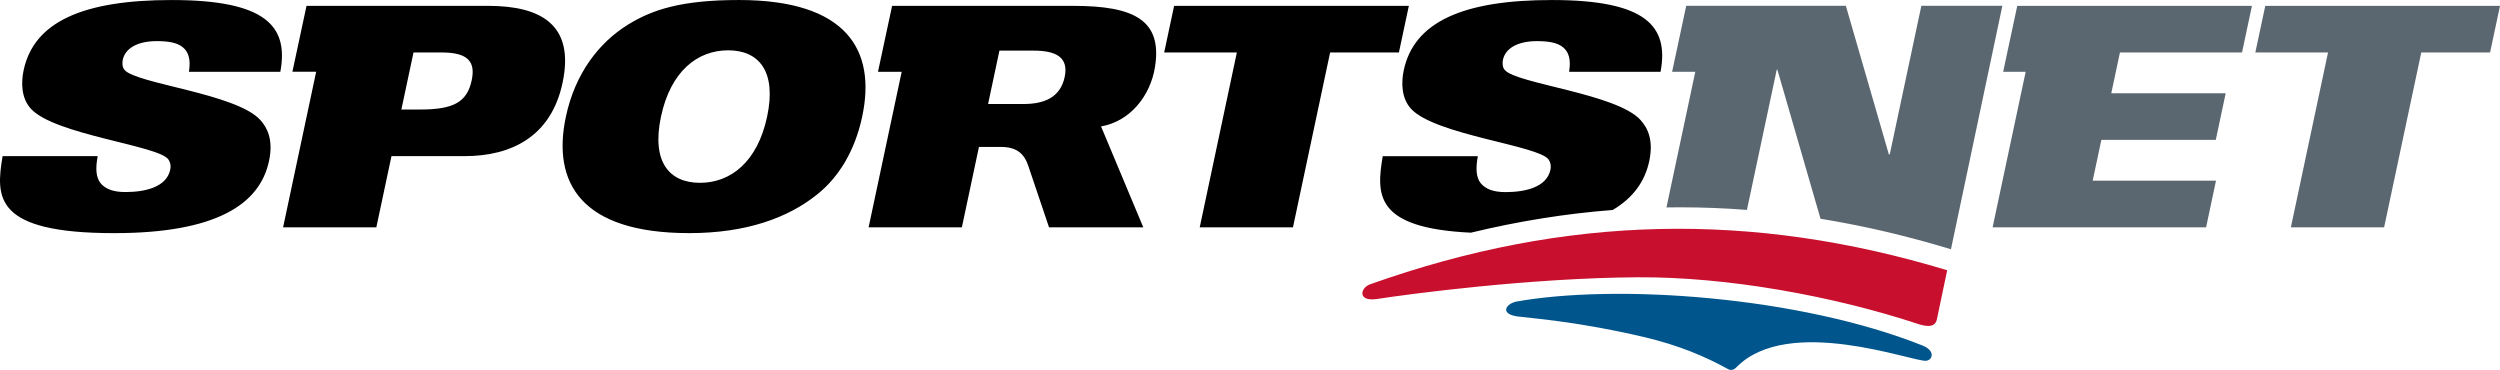
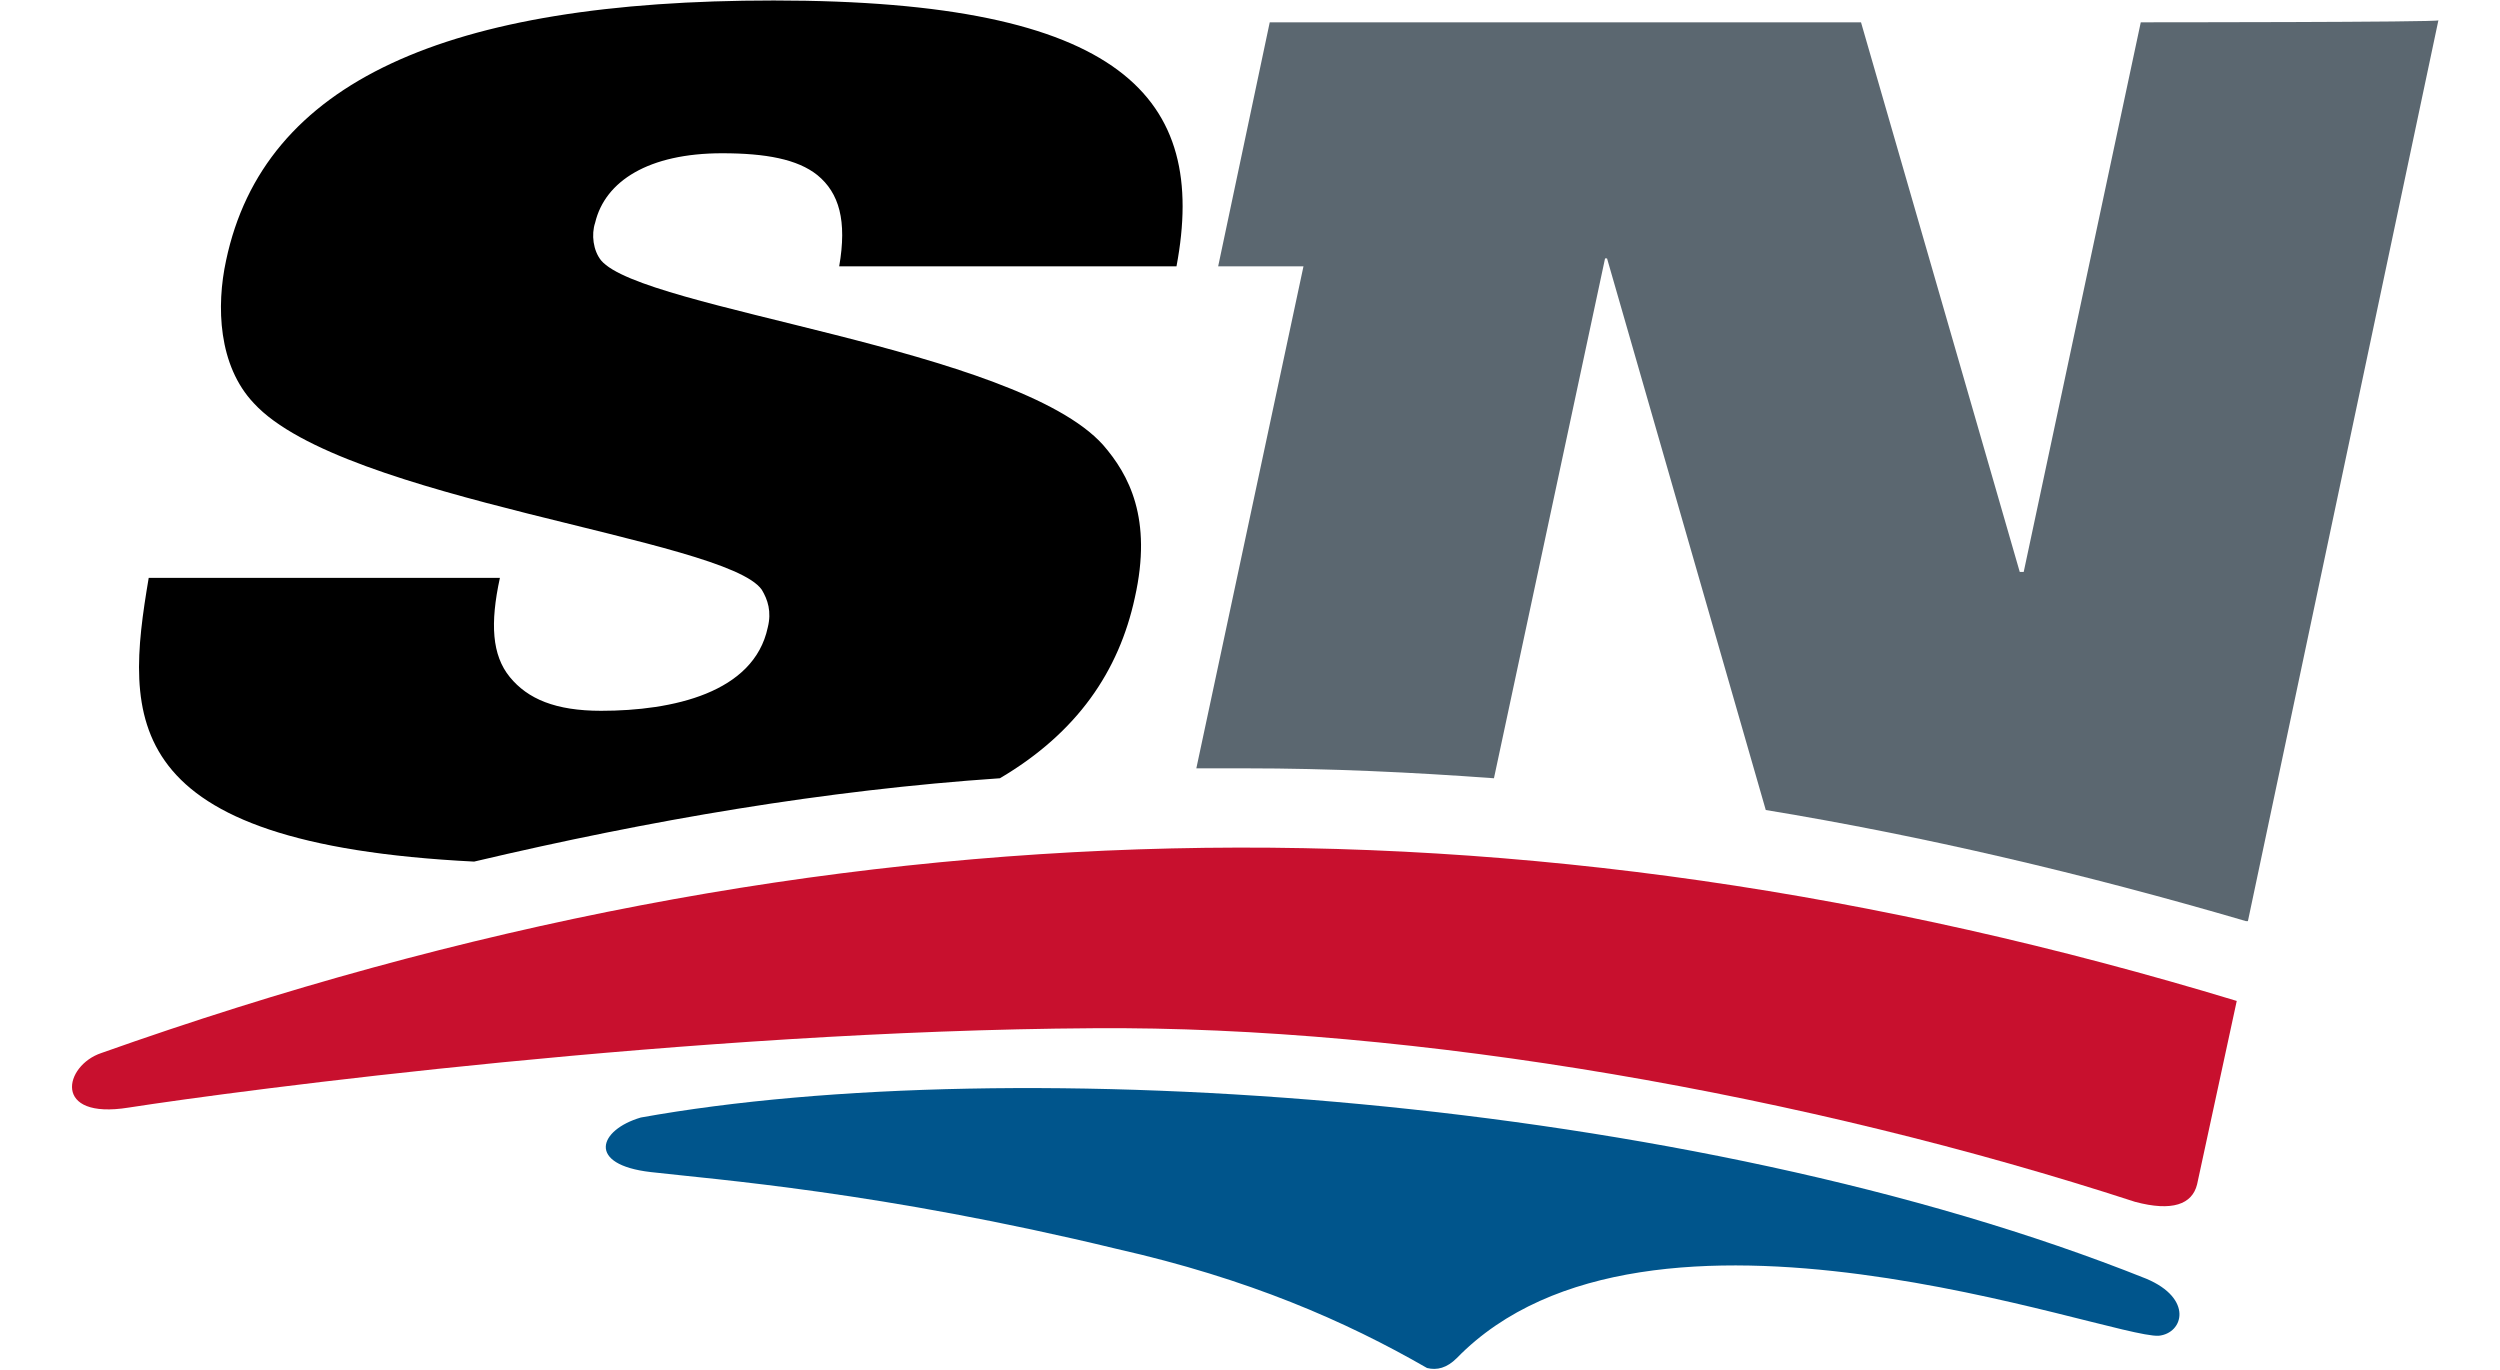
- <svg xmlns="http://www.w3.org/2000/svg" width="466.136" height="68.973" id="svg6013" version="1.1">
-   <defs id="defs6015" />
+ <svg xmlns="http://www.w3.org/2000/svg" version="1.1" id="svg6013" x="0px" y="0px" viewBox="0 0 126 69" style="enable-background:new 0 0 126 69;" xml:space="preserve">
+   <style type="text/css">
+ 	.st0{fill:#5B6770;}
+ 	.st1{fill:#00558C;}
+ 	.st2{fill:#C8102E;}
+ </style>
  <g id="layer1" transform="translate(-90.10495,-390.8757)">
-     <g id="g20" transform="matrix(1.25,0,0,-1.25,463.6034,404.2574)">
-       <path d="m 0,0 3.359,0 -4.933,-23.201 31.845,0 1.476,6.955 -18.393,0 1.294,6.086 17.067,0 1.478,6.955 -17.066,0 1.294,6.085 18.21,0 1.477,6.952 -35.006,0 L 0,0 z m 39.097,9.832 -1.482,-6.954 10.843,0 -5.541,-26.079 13.909,0 5.541,26.079 10.263,0 1.48,6.954 -35.013,0 z m -51.302,0.004 -4.709,-22.15 -0.138,0 -6.412,22.15 -23.813,0 -2.104,-9.836 3.458,0 -4.302,-20.237 c 0.657,0.009 1.312,0.019 1.967,0.019 3.349,0 6.691,-0.127 10.038,-0.387 l 4.448,20.922 0.091,0 6.438,-22.245 c 6.359,-1.031 12.781,-2.528 19.351,-4.516 0.03,-0.01 0.068,-0.023 0.104,-0.034 l 7.668,36.314 -12.085,0 z" style="fill:#5b6770;fill-opacity:1;fill-rule:nonzero;stroke:none" id="path22" />
-     </g>
-     <path d="m 233.14,412.612 c -1.8,8.463 -6.801,12.35 -12.521,12.35 -5.72,0 -9.066,-3.888 -7.268,-12.35 1.799,-8.464 6.801,-12.355 12.523,-12.355 5.715,0 9.065,3.891 7.266,12.355 m -5.274,-21.734 c -10.637,0 -16.104,1.774 -20.646,4.576 -5.464,3.374 -9.896,9.15 -11.6,17.157 -2.624,12.35 2.817,21.731 23.004,21.731 10.64,0 18.394,-2.857 23.767,-7.149 4.126,-3.261 7.129,-8.236 8.477,-14.582 2.626,-12.355 -2.816,-21.734 -23.003,-21.734 m 124.926,1.089 -43.767,0 -1.853,8.693 13.551,0 -6.923,32.6 17.385,0 6.928,-32.6 12.826,0 1.853,-8.693 z m -174.739,13.895 c -0.863,4.059 -3.386,5.434 -9.564,5.434 l -3.546,0 2.263,-10.637 5.263,0 c 4.971,0 6.312,1.774 5.585,5.204 m 3.069,-13.896 -33.865,0 -2.632,12.291 4.43,0 -6.166,29.003 17.386,0 2.821,-13.271 13.611,0 c 8.693,0 16.15,-3.601 18.289,-13.67 2.289,-10.75 -3.922,-14.352 -13.874,-14.352 m 107.495,13.268 c -0.826,3.889 -3.93,5.032 -7.646,5.032 l -6.634,0 2.115,-9.953 6.349,0 c 4.231,0 6.595,1.256 5.816,4.92 m 1.621,-13.266 -33.797,0 -2.632,12.29 4.418,0 -6.165,29.003 17.387,0 3.185,-14.989 4.07,0 c 2.908,0 4.395,1.173 5.195,3.723 l 3.803,11.266 17.575,0 -7.878,-18.815 c 5.343,-0.914 9.191,-5.61 10.064,-11.1 1.389,-8.758 -3.96,-11.377 -15.224,-11.377 m -168.126,-1.089 c -16.527,0 -25.683,4.06 -27.604,13.096 -0.499,2.344 -0.434,5.261 1.384,7.206 4.513,4.862 23.83,6.808 25.616,9.436 0.347,0.515 0.5,1.143 0.341,1.889 -0.704,3.315 -4.776,4.175 -8.38,4.175 -2.285,0 -3.709,-0.574 -4.621,-1.66 -0.858,-1.087 -0.961,-2.745 -0.53,-5.032 l -17.73,0 c -1.286,7.665 -1.621,14.355 20.796,14.355 18.815,0 27.141,-5.261 28.876,-13.44 0.854,-4.003 -0.331,-6.234 -1.629,-7.662 -4.445,-4.92 -23.155,-6.749 -25.296,-9.324 -0.417,-0.455 -0.477,-1.258 -0.344,-1.886 0.45,-2.116 2.686,-3.49 6.346,-3.49 2.175,0 3.829,0.287 4.848,1.143 1.075,0.859 1.516,2.289 1.144,4.575 l 17.044,0 c 1.583,-8.518 -2.704,-13.38 -20.261,-13.38 m 277.609,13.383 c 1.585,-8.523 -2.701,-13.385 -20.266,-13.385 -16.531,0 -25.691,4.061 -27.616,13.099 -0.497,2.346 -0.43,5.264 1.386,7.21 4.516,4.864 23.843,6.809 25.628,9.44 0.347,0.514 0.499,1.143 0.341,1.889 -0.705,3.316 -4.779,4.178 -8.381,4.178 -2.289,0 -3.712,-0.575 -4.626,-1.661 -0.855,-1.089 -0.961,-2.746 -0.531,-5.034 l -17.736,0 c -1.196,7.129 -1.559,13.412 16.433,14.26 8.89,-2.149 17.676,-3.554 26.455,-4.236 3.868,-2.291 6.016,-5.399 6.806,-9.11 0.85,-4.003 -0.334,-6.236 -1.63,-7.664 -4.449,-4.921 -23.168,-6.753 -25.308,-9.329 -0.417,-0.455 -0.477,-1.256 -0.344,-1.886 0.45,-2.118 2.688,-3.49 6.35,-3.49 2.175,0 3.828,0.287 4.85,1.143 1.075,0.859 1.515,2.289 1.141,4.577 l 17.049,0 z" style="fill:#000000;fill-opacity:1;fill-rule:nonzero;stroke:none" id="path26" />
+     <path class="st0" d="M198,392l-5.9,27.7h-0.2l-8-27.7h-29.8l-2.6,12.3h4.3l-5.4,25.3c0.8,0,1.6,0,2.5,0c4.2,0,8.4,0.2,12.5,0.5   l5.6-26.2h0.1l8,27.8c7.9,1.3,16,3.2,24.2,5.6c0,0,0.1,0,0.1,0l9.6-45.4C213.1,392,198,392,198,392z" />
+     <path d="M149.4,404.3c1.6-8.5-2.7-13.4-20.3-13.4c-16.5,0-25.7,4.1-27.6,13.1c-0.5,2.3-0.4,5.3,1.4,7.2c4.5,4.9,23.8,6.8,25.6,9.4   c0.3,0.5,0.5,1.1,0.3,1.9c-0.7,3.3-4.8,4.2-8.4,4.2c-2.3,0-3.7-0.6-4.6-1.7c-0.9-1.1-1-2.7-0.5-5H97.6c-1.2,7.1-1.6,13.4,16.4,14.3   c8.9-2.1,17.7-3.6,26.5-4.2c3.9-2.3,6-5.4,6.8-9.1c0.9-4-0.3-6.2-1.6-7.7c-4.4-4.9-23.2-6.8-25.3-9.3c-0.4-0.5-0.5-1.3-0.3-1.9   c0.5-2.1,2.7-3.5,6.4-3.5c2.2,0,3.8,0.3,4.8,1.1c1.1,0.9,1.5,2.3,1.1,4.6L149.4,404.3L149.4,404.3z" />
    <g id="g28" transform="matrix(1.25,0,0,-1.25,413.9026,459.3233)">
-       <path d="m 0,0 c 7.731,7.854 26.342,0.752 28.261,0.943 0.98,0.099 1.428,1.495 -0.518,2.272 -18.469,7.36 -45.735,9.245 -60.713,6.539 -1.65,-0.456 -2.22,-1.895 0.381,-2.208 2.611,-0.32 9.28,-0.824 18.804,-3.07 5.283,-1.247 9.182,-2.94 12.514,-4.777 C -0.83,-0.522 -0.438,-0.444 0,0" style="fill:#00558c;fill-opacity:1;fill-rule:nonzero;stroke:none" id="path30" />
+       <path id="path30" class="st1" d="M-200.3,0c7.7,7.9,26.3,0.8,28.3,0.9c1,0.1,1.4,1.5-0.5,2.3    c-18.5,7.4-45.7,9.2-60.7,6.5c-1.7-0.5-2.2-1.9,0.4-2.2c2.6-0.3,9.3-0.8,18.8-3.1c5.3-1.2,9.2-2.9,12.5-4.8    C-201.1-0.5-200.7-0.4-200.3,0" />
    </g>
    <g id="g32" transform="matrix(1.25,0,0,-1.25,451.212,450.5733)">
-       <path d="m 0,0 1.565,7.446 c -29.019,8.783 -56.791,8.325 -86.078,-2.094 -1.482,-0.517 -1.955,-2.666 1.103,-2.182 4.51,0.7 22.702,3.142 38.917,3.228 C -31.475,6.466 -15.717,3.72 -2.527,-0.648 -0.998,-1.086 -0.251,-0.85 0,0" style="fill:#c8102e;fill-opacity:1;fill-rule:nonzero;stroke:none" id="path34" />
+       <path id="path34" class="st2" d="M-200.3,0l1.6,7.4c-29,8.8-56.8,8.3-86.1-2.1    c-1.5-0.5-2-2.7,1.1-2.2c4.5,0.7,22.7,3.1,38.9,3.2c13,0.1,28.8-2.7,42-7C-201.3-1.1-200.5-0.8-200.3,0" />
    </g>
  </g>
</svg>
